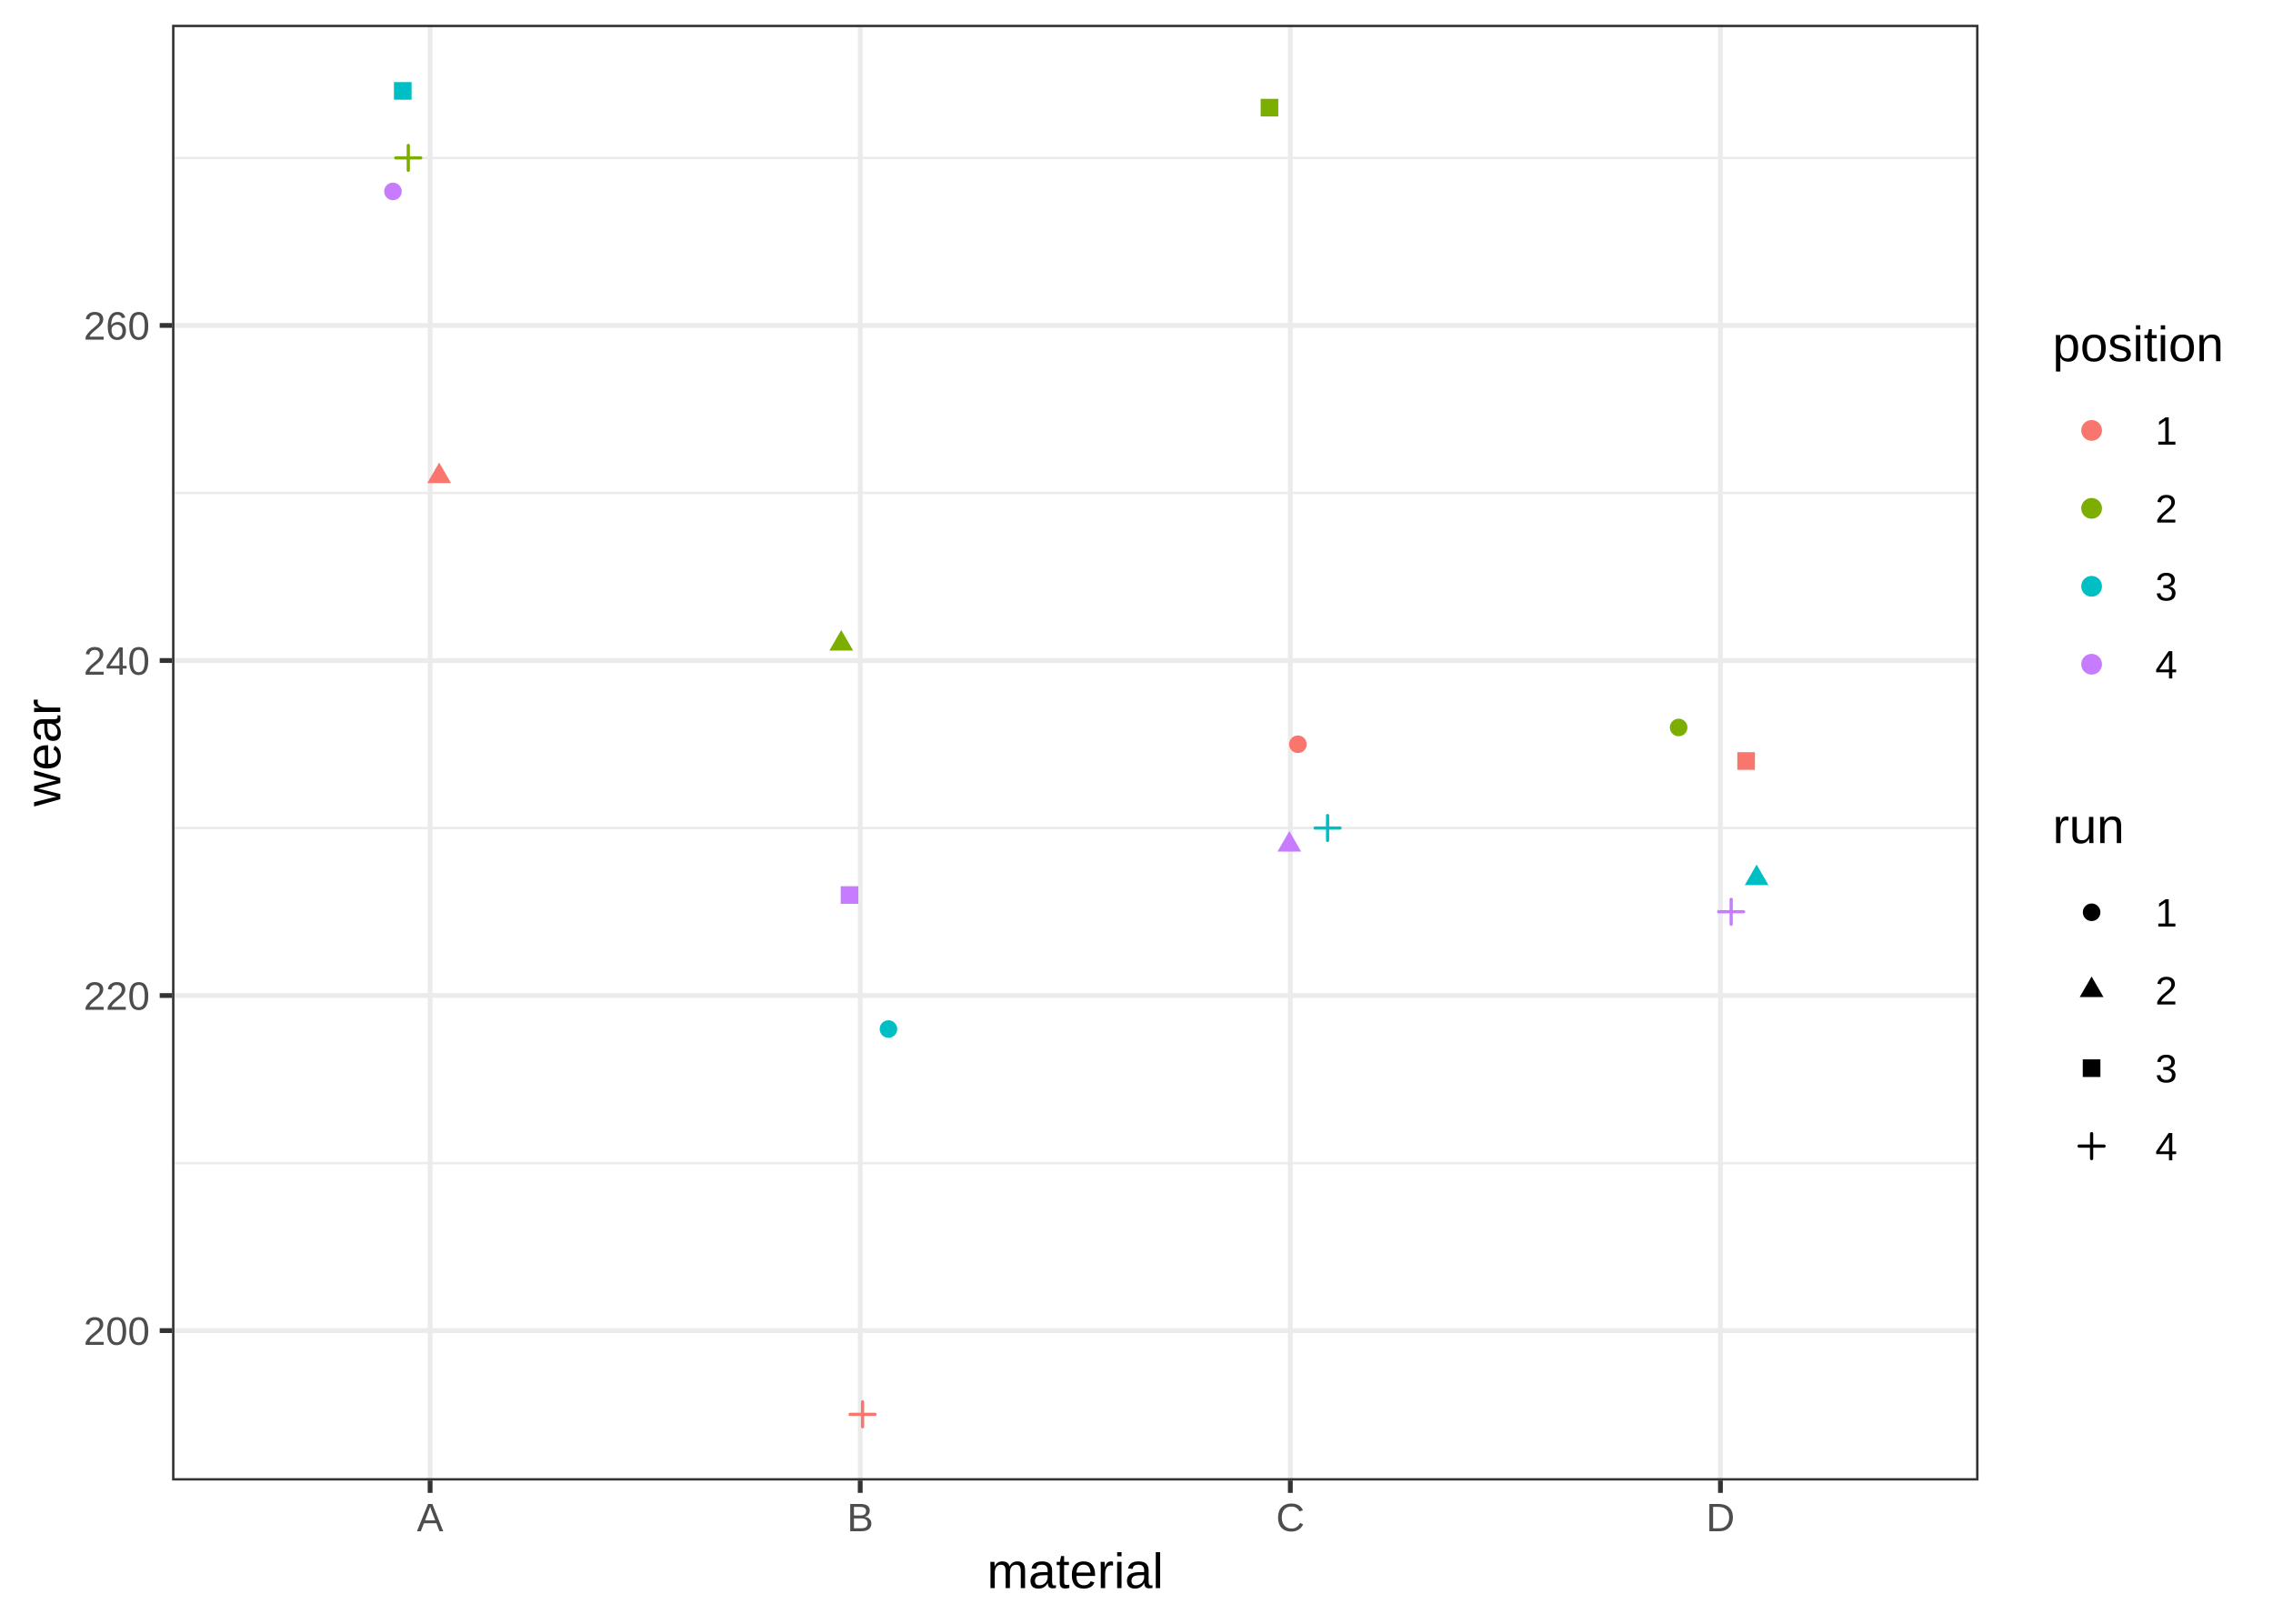
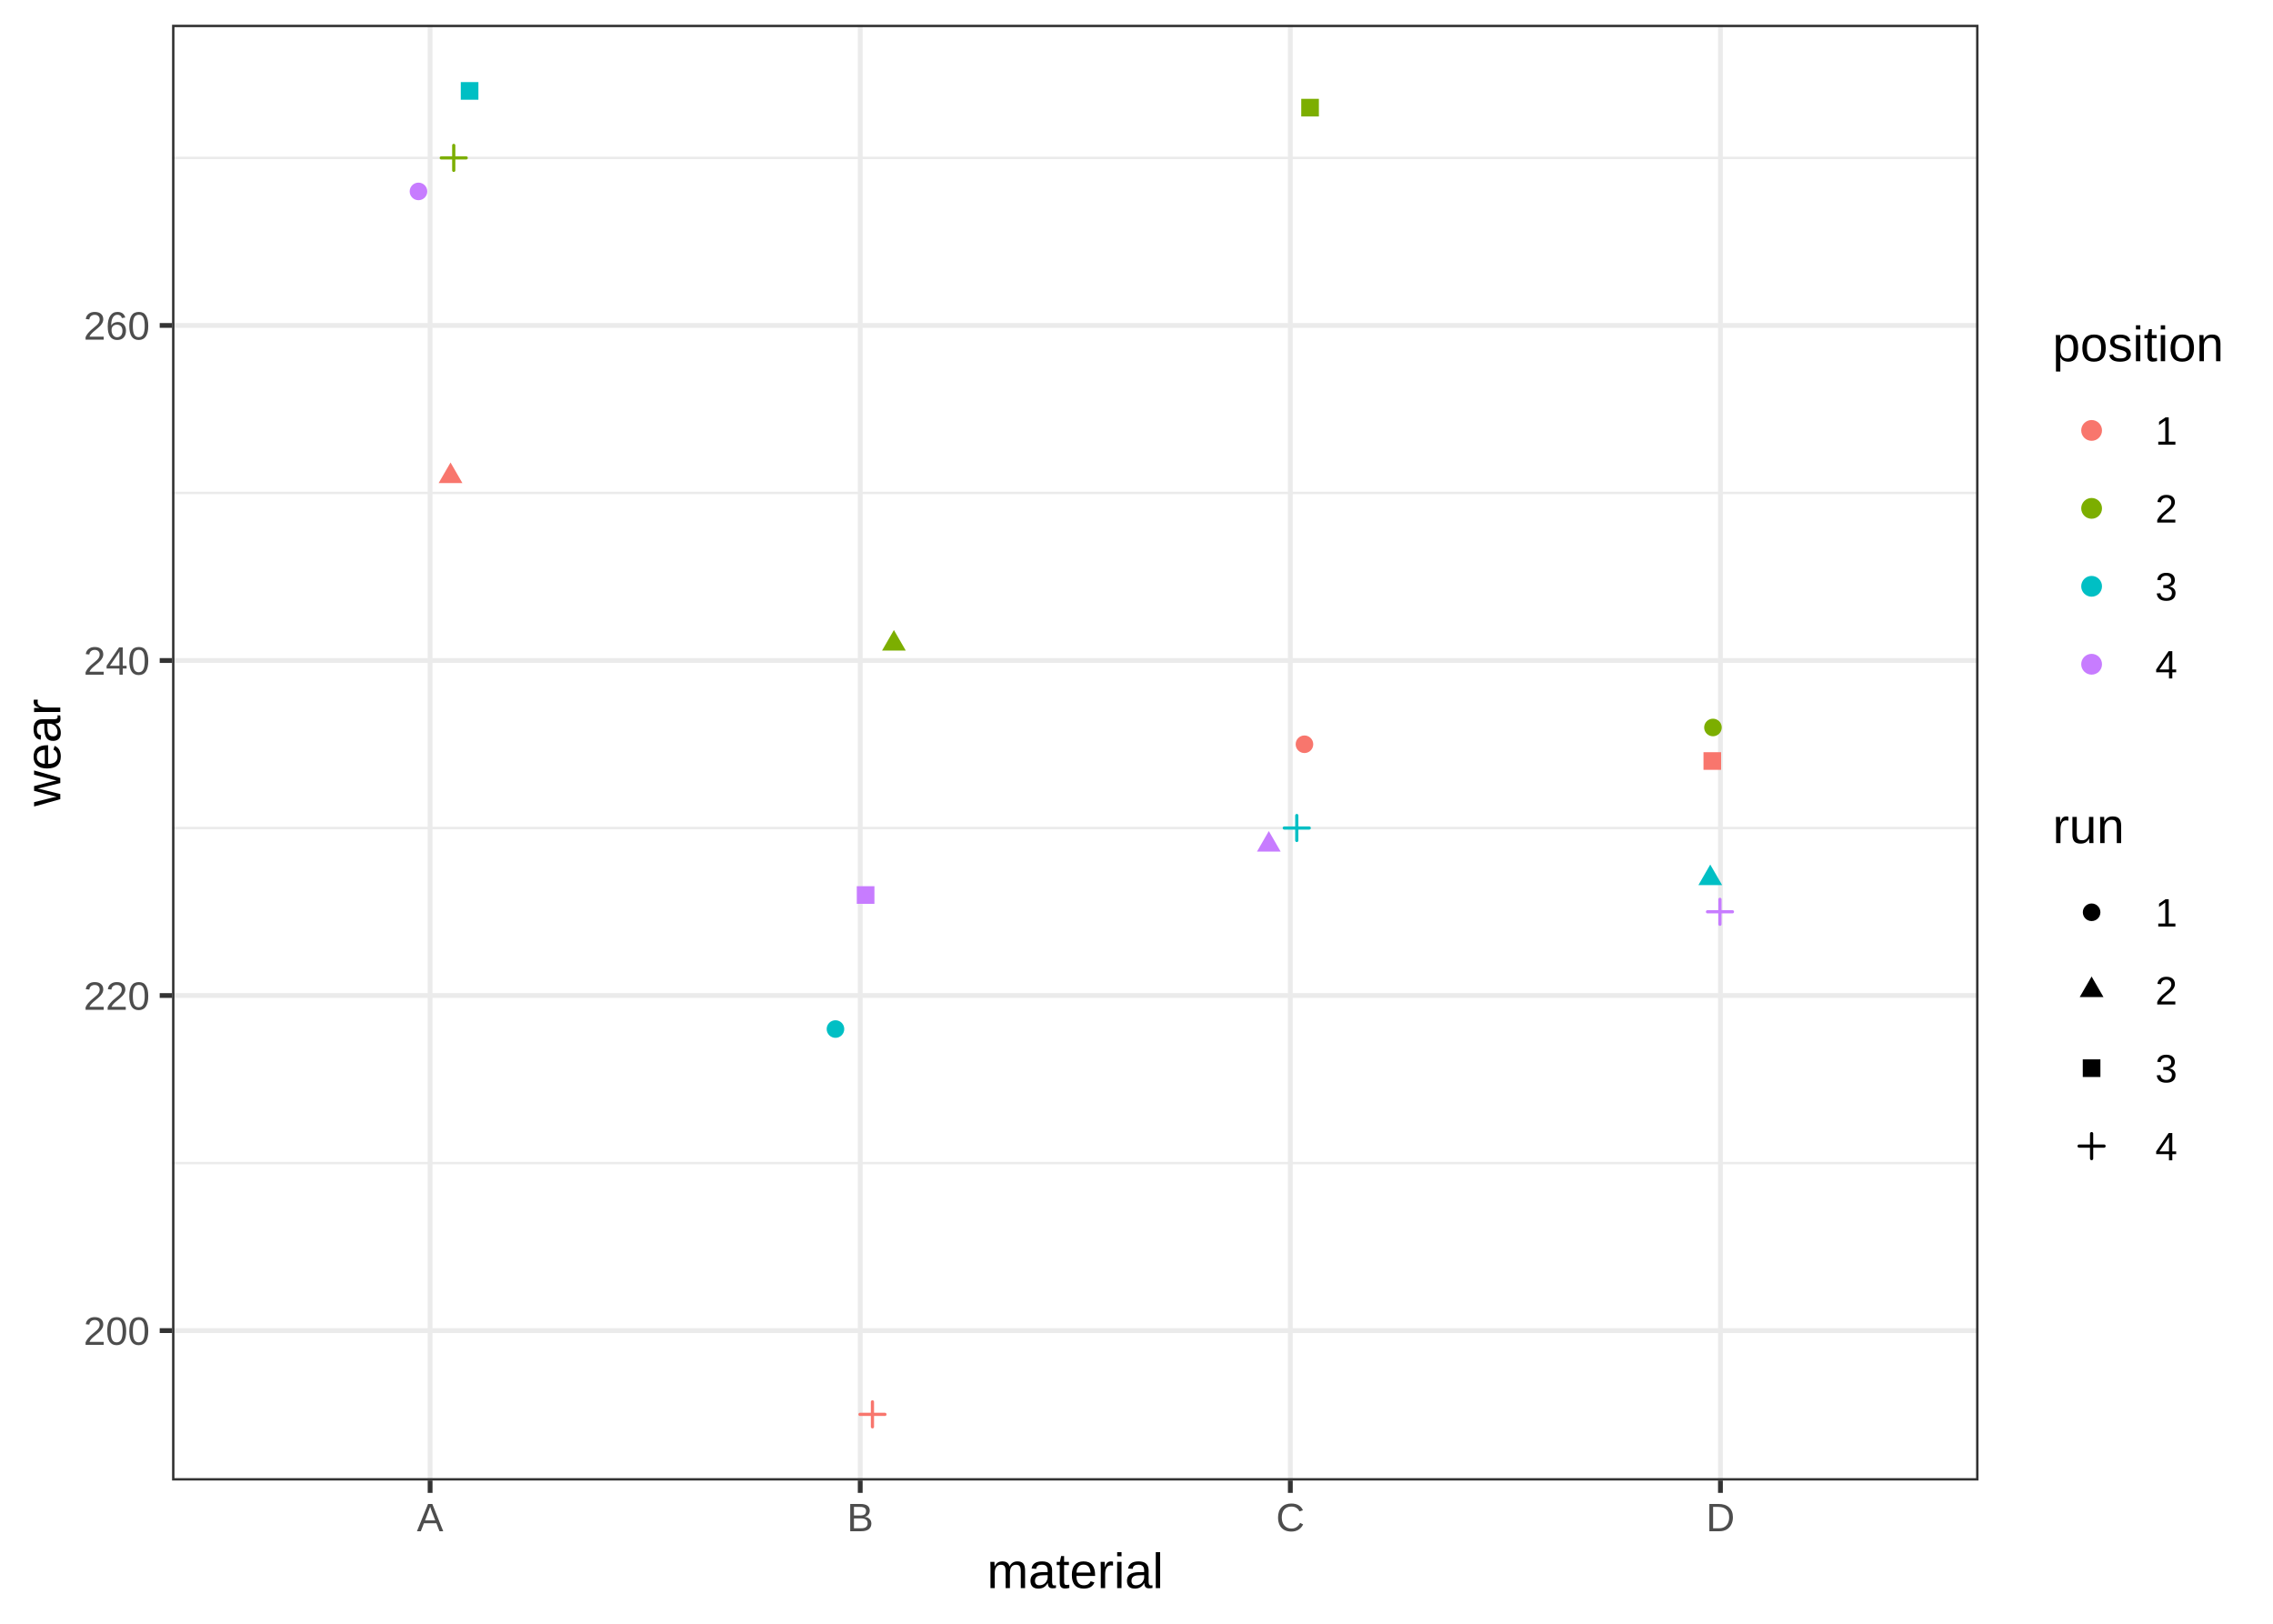
<svg xmlns="http://www.w3.org/2000/svg" class="svglite" width="504.00pt" height="360.00pt" viewBox="0 0 504.00 360.00">
  <defs>
    <style type="text/css">
    .svglite line, .svglite polyline, .svglite polygon, .svglite path, .svglite rect, .svglite circle {
      fill: none;
      stroke: #000000;
      stroke-linecap: round;
      stroke-linejoin: round;
      stroke-miterlimit: 10.00;
    }
    .svglite text {
      white-space: pre;
    }
  </style>
  </defs>
  <rect width="100%" height="100%" style="stroke: none; fill: #FFFFFF;" />
  <defs>
    <clipPath id="cpMC4wMHw1MDQuMDB8MC4wMHwzNjAuMDA=">
      <rect x="0.00" y="0.00" width="504.00" height="360.00" />
    </clipPath>
  </defs>
  <g clip-path="url(#cpMC4wMHw1MDQuMDB8MC4wMHwzNjAuMDA=)">
    <rect x="0.00" y="0.00" width="504.00" height="360.00" style="stroke-width: 1.07; stroke: #FFFFFF; fill: #FFFFFF;" />
  </g>
  <defs>
    <clipPath id="cpMzguMTV8NDM4LjcwfDUuNDh8MzI4LjI1">
      <rect x="38.15" y="5.48" width="400.55" height="322.77" />
    </clipPath>
  </defs>
  <g clip-path="url(#cpMzguMTV8NDM4LjcwfDUuNDh8MzI4LjI1)">
    <rect x="38.15" y="5.48" width="400.55" height="322.77" style="stroke-width: 1.07; stroke: none; fill: #FFFFFF;" />
    <polyline points="38.15,257.87 438.70,257.87 " style="stroke-width: 0.53; stroke: #EBEBEB; stroke-linecap: butt;" />
    <polyline points="38.15,183.58 438.70,183.58 " style="stroke-width: 0.53; stroke: #EBEBEB; stroke-linecap: butt;" />
    <polyline points="38.15,109.29 438.70,109.29 " style="stroke-width: 0.53; stroke: #EBEBEB; stroke-linecap: butt;" />
    <polyline points="38.15,35.01 438.70,35.01 " style="stroke-width: 0.53; stroke: #EBEBEB; stroke-linecap: butt;" />
    <polyline points="38.15,295.01 438.70,295.01 " style="stroke-width: 1.07; stroke: #EBEBEB; stroke-linecap: butt;" />
    <polyline points="38.15,220.72 438.70,220.72 " style="stroke-width: 1.07; stroke: #EBEBEB; stroke-linecap: butt;" />
    <polyline points="38.15,146.44 438.70,146.44 " style="stroke-width: 1.07; stroke: #EBEBEB; stroke-linecap: butt;" />
    <polyline points="38.15,72.15 438.70,72.15 " style="stroke-width: 1.07; stroke: #EBEBEB; stroke-linecap: butt;" />
    <polyline points="95.37,328.25 95.37,5.48 " style="stroke-width: 1.07; stroke: #EBEBEB; stroke-linecap: butt;" />
    <polyline points="190.74,328.25 190.74,5.48 " style="stroke-width: 1.07; stroke: #EBEBEB; stroke-linecap: butt;" />
    <polyline points="286.11,328.25 286.11,5.48 " style="stroke-width: 1.07; stroke: #EBEBEB; stroke-linecap: butt;" />
    <polyline points="381.48,328.25 381.48,5.48 " style="stroke-width: 1.07; stroke: #EBEBEB; stroke-linecap: butt;" />
-     <circle cx="287.79" cy="165.01" r="1.95" style="stroke-width: 0.71; stroke: none; fill: #F8766D;" />
-     <circle cx="372.21" cy="161.29" r="1.95" style="stroke-width: 0.71; stroke: none; fill: #7CAE00;" />
-     <circle cx="197.00" cy="228.15" r="1.95" style="stroke-width: 0.71; stroke: none; fill: #00BFC4;" />
-     <circle cx="87.13" cy="42.44" r="1.95" style="stroke-width: 0.71; stroke: none; fill: #C77CFF;" />
-     <polygon points="97.38,102.54 100.01,107.10 94.75,107.10 " style="stroke-width: 0.71; stroke: none; fill: #F8766D;" />
-     <polygon points="186.53,139.68 189.17,144.24 183.90,144.24 " style="stroke-width: 0.71; stroke: none; fill: #7CAE00;" />
-     <polygon points="389.50,191.68 392.13,196.24 386.87,196.24 " style="stroke-width: 0.71; stroke: none; fill: #00BFC4;" />
-     <polygon points="285.89,184.25 288.52,188.81 283.26,188.81 " style="stroke-width: 0.71; stroke: none; fill: #C77CFF;" />
-     <polygon points="385.22,170.68 389.13,170.68 389.13,166.77 385.22,166.77 " style="stroke-width: 0.71; stroke: none; fill: #F8766D;" />
-     <polygon points="279.53,25.82 283.44,25.82 283.44,21.91 279.53,21.91 " style="stroke-width: 0.71; stroke: none; fill: #7CAE00;" />
-     <polygon points="87.35,22.11 91.26,22.11 91.26,18.20 87.35,18.20 " style="stroke-width: 0.71; stroke: none; fill: #00BFC4;" />
-     <polygon points="186.41,200.39 190.32,200.39 190.32,196.48 186.41,196.48 " style="stroke-width: 0.71; stroke: none; fill: #C77CFF;" />
-     <line x1="188.49" y1="313.58" x2="194.02" y2="313.58" style="stroke-width: 0.71; stroke: #F8766D;" />
-     <line x1="191.26" y1="316.34" x2="191.26" y2="310.81" style="stroke-width: 0.71; stroke: #F8766D;" />
-     <line x1="87.76" y1="35.01" x2="93.29" y2="35.01" style="stroke-width: 0.71; stroke: #7CAE00;" />
-     <line x1="90.53" y1="37.77" x2="90.53" y2="32.24" style="stroke-width: 0.71; stroke: #7CAE00;" />
-     <line x1="291.60" y1="183.58" x2="297.13" y2="183.58" style="stroke-width: 0.71; stroke: #00BFC4;" />
-     <line x1="294.37" y1="186.34" x2="294.37" y2="180.81" style="stroke-width: 0.71; stroke: #00BFC4;" />
-     <line x1="381.09" y1="202.15" x2="386.62" y2="202.15" style="stroke-width: 0.71; stroke: #C77CFF;" />
-     <line x1="383.86" y1="204.92" x2="383.86" y2="199.39" style="stroke-width: 0.71; stroke: #C77CFF;" />
+     <circle cx="289.24" cy="165.01" r="1.95" style="stroke-width: 0.71; stroke: none; fill: #F8766D;" />
+     <circle cx="379.82" cy="161.29" r="1.95" style="stroke-width: 0.71; stroke: none; fill: #7CAE00;" />
+     <circle cx="185.25" cy="228.15" r="1.95" style="stroke-width: 0.71; stroke: none; fill: #00BFC4;" />
+     <circle cx="92.79" cy="42.44" r="1.95" style="stroke-width: 0.71; stroke: none; fill: #C77CFF;" />
+     <polygon points="99.90,102.54 102.53,107.10 97.26,107.10 " style="stroke-width: 0.71; stroke: none; fill: #F8766D;" />
+     <polygon points="198.21,139.68 200.84,144.24 195.58,144.24 " style="stroke-width: 0.71; stroke: none; fill: #7CAE00;" />
+     <polygon points="379.22,191.68 381.86,196.24 376.59,196.24 " style="stroke-width: 0.71; stroke: none; fill: #00BFC4;" />
+     <polygon points="281.34,184.25 283.97,188.81 278.71,188.81 " style="stroke-width: 0.71; stroke: none; fill: #C77CFF;" />
+     <polygon points="377.72,170.68 381.63,170.68 381.63,166.77 377.72,166.77 " style="stroke-width: 0.71; stroke: none; fill: #F8766D;" />
+     <polygon points="288.53,25.82 292.44,25.82 292.44,21.91 288.53,21.91 " style="stroke-width: 0.71; stroke: none; fill: #7CAE00;" />
+     <polygon points="102.17,22.11 106.08,22.11 106.08,18.20 102.17,18.20 " style="stroke-width: 0.71; stroke: none; fill: #00BFC4;" />
+     <polygon points="189.98,200.39 193.89,200.39 193.89,196.48 189.98,196.48 " style="stroke-width: 0.71; stroke: none; fill: #C77CFF;" />
+     <line x1="190.69" y1="313.58" x2="196.22" y2="313.58" style="stroke-width: 0.71; stroke: #F8766D;" />
+     <line x1="193.45" y1="316.34" x2="193.45" y2="310.81" style="stroke-width: 0.71; stroke: #F8766D;" />
+     <line x1="97.84" y1="35.01" x2="103.37" y2="35.01" style="stroke-width: 0.71; stroke: #7CAE00;" />
+     <line x1="100.61" y1="37.77" x2="100.61" y2="32.24" style="stroke-width: 0.71; stroke: #7CAE00;" />
+     <line x1="284.77" y1="183.58" x2="290.30" y2="183.58" style="stroke-width: 0.71; stroke: #00BFC4;" />
+     <line x1="287.54" y1="186.34" x2="287.54" y2="180.81" style="stroke-width: 0.71; stroke: #00BFC4;" />
+     <line x1="378.61" y1="202.15" x2="384.14" y2="202.15" style="stroke-width: 0.71; stroke: #C77CFF;" />
+     <line x1="381.37" y1="204.92" x2="381.37" y2="199.39" style="stroke-width: 0.71; stroke: #C77CFF;" />
    <rect x="38.15" y="5.48" width="400.55" height="322.77" style="stroke-width: 1.07; stroke: #333333;" />
  </g>
  <g clip-path="url(#cpMC4wMHw1MDQuMDB8MC4wMHwzNjAuMDA=)">
    <text x="33.22" y="298.16" text-anchor="end" style="font-size: 8.80px;fill: #4D4D4D; font-family: &quot;Arial&quot;;" textLength="14.69px" lengthAdjust="spacingAndGlyphs">200</text>
    <text x="33.22" y="223.88" text-anchor="end" style="font-size: 8.80px;fill: #4D4D4D; font-family: &quot;Arial&quot;;" textLength="14.69px" lengthAdjust="spacingAndGlyphs">220</text>
    <text x="33.22" y="149.59" text-anchor="end" style="font-size: 8.80px;fill: #4D4D4D; font-family: &quot;Arial&quot;;" textLength="14.69px" lengthAdjust="spacingAndGlyphs">240</text>
    <text x="33.22" y="75.30" text-anchor="end" style="font-size: 8.80px;fill: #4D4D4D; font-family: &quot;Arial&quot;;" textLength="14.69px" lengthAdjust="spacingAndGlyphs">260</text>
    <polyline points="35.41,295.01 38.15,295.01 " style="stroke-width: 1.07; stroke: #333333; stroke-linecap: butt;" />
    <polyline points="35.41,220.72 38.15,220.72 " style="stroke-width: 1.07; stroke: #333333; stroke-linecap: butt;" />
    <polyline points="35.41,146.44 38.15,146.44 " style="stroke-width: 1.07; stroke: #333333; stroke-linecap: butt;" />
    <polyline points="35.41,72.15 38.15,72.15 " style="stroke-width: 1.07; stroke: #333333; stroke-linecap: butt;" />
    <polyline points="95.37,330.99 95.37,328.25 " style="stroke-width: 1.07; stroke: #333333; stroke-linecap: butt;" />
    <polyline points="190.74,330.99 190.74,328.25 " style="stroke-width: 1.07; stroke: #333333; stroke-linecap: butt;" />
    <polyline points="286.11,330.99 286.11,328.25 " style="stroke-width: 1.07; stroke: #333333; stroke-linecap: butt;" />
    <polyline points="381.48,330.99 381.48,328.25 " style="stroke-width: 1.07; stroke: #333333; stroke-linecap: butt;" />
    <text x="95.37" y="339.49" text-anchor="middle" style="font-size: 8.80px;fill: #4D4D4D; font-family: &quot;Arial&quot;;" textLength="5.87px" lengthAdjust="spacingAndGlyphs">A</text>
    <text x="190.74" y="339.49" text-anchor="middle" style="font-size: 8.80px;fill: #4D4D4D; font-family: &quot;Arial&quot;;" textLength="5.87px" lengthAdjust="spacingAndGlyphs">B</text>
    <text x="286.11" y="339.49" text-anchor="middle" style="font-size: 8.80px;fill: #4D4D4D; font-family: &quot;Arial&quot;;" textLength="6.35px" lengthAdjust="spacingAndGlyphs">C</text>
    <text x="381.48" y="339.49" text-anchor="middle" style="font-size: 8.80px;fill: #4D4D4D; font-family: &quot;Arial&quot;;" textLength="6.35px" lengthAdjust="spacingAndGlyphs">D</text>
    <text x="238.42" y="352.10" text-anchor="middle" style="font-size: 11.00px; font-family: &quot;Arial&quot;;" textLength="39.12px" lengthAdjust="spacingAndGlyphs">material</text>
    <text transform="translate(13.37,166.87) rotate(-90)" text-anchor="middle" style="font-size: 11.00px; font-family: &quot;Arial&quot;;" textLength="23.85px" lengthAdjust="spacingAndGlyphs">wear</text>
    <rect x="449.66" y="65.51" width="48.86" height="95.88" style="stroke-width: 1.07; stroke: none; fill: #FFFFFF;" />
    <text x="455.14" y="80.09" style="font-size: 11.00px; font-family: &quot;Arial&quot;;" textLength="37.92px" lengthAdjust="spacingAndGlyphs">position</text>
    <rect x="455.14" y="86.79" width="17.28" height="17.28" style="stroke-width: 1.07; stroke: none; fill: #FFFFFF;" />
    <circle cx="463.78" cy="95.43" r="1.95" style="stroke-width: 0.71; stroke: #F8766D; fill: #F8766D;" />
    <rect x="455.14" y="104.07" width="17.28" height="17.28" style="stroke-width: 1.07; stroke: none; fill: #FFFFFF;" />
    <circle cx="463.78" cy="112.71" r="1.95" style="stroke-width: 0.71; stroke: #7CAE00; fill: #7CAE00;" />
    <rect x="455.14" y="121.35" width="17.28" height="17.28" style="stroke-width: 1.07; stroke: none; fill: #FFFFFF;" />
    <circle cx="463.78" cy="129.99" r="1.95" style="stroke-width: 0.71; stroke: #00BFC4; fill: #00BFC4;" />
    <rect x="455.14" y="138.63" width="17.28" height="17.28" style="stroke-width: 1.07; stroke: none; fill: #FFFFFF;" />
    <circle cx="463.78" cy="147.27" r="1.95" style="stroke-width: 0.71; stroke: #C77CFF; fill: #C77CFF;" />
    <text x="477.89" y="98.58" style="font-size: 8.80px; font-family: &quot;Arial&quot;;" textLength="4.90px" lengthAdjust="spacingAndGlyphs">1</text>
    <text x="477.89" y="115.86" style="font-size: 8.80px; font-family: &quot;Arial&quot;;" textLength="4.90px" lengthAdjust="spacingAndGlyphs">2</text>
    <text x="477.89" y="133.14" style="font-size: 8.80px; font-family: &quot;Arial&quot;;" textLength="4.90px" lengthAdjust="spacingAndGlyphs">3</text>
    <text x="477.89" y="150.42" style="font-size: 8.80px; font-family: &quot;Arial&quot;;" textLength="4.90px" lengthAdjust="spacingAndGlyphs">4</text>
    <rect x="449.66" y="172.34" width="38.72" height="95.88" style="stroke-width: 1.07; stroke: none; fill: #FFFFFF;" />
    <text x="455.14" y="186.93" style="font-size: 11.00px; font-family: &quot;Arial&quot;;" textLength="15.90px" lengthAdjust="spacingAndGlyphs">run</text>
    <rect x="455.14" y="193.62" width="17.28" height="17.28" style="stroke-width: 1.07; stroke: none; fill: #FFFFFF;" />
    <circle cx="463.78" cy="202.26" r="1.95" style="stroke-width: 0.71; stroke: none; fill: #000000;" />
    <rect x="455.14" y="210.90" width="17.28" height="17.28" style="stroke-width: 1.07; stroke: none; fill: #FFFFFF;" />
    <polygon points="463.78,216.50 466.41,221.06 461.14,221.06 " style="stroke-width: 0.71; stroke: none; fill: #000000;" />
    <rect x="455.14" y="228.18" width="17.28" height="17.28" style="stroke-width: 1.07; stroke: none; fill: #FFFFFF;" />
    <polygon points="461.82,238.78 465.73,238.78 465.73,234.87 461.82,234.87 " style="stroke-width: 0.71; stroke: none; fill: #000000;" />
    <rect x="455.14" y="245.46" width="17.28" height="17.28" style="stroke-width: 1.07; stroke: none; fill: #FFFFFF;" />
    <line x1="461.01" y1="254.10" x2="466.54" y2="254.10" style="stroke-width: 0.71;" />
    <line x1="463.78" y1="256.87" x2="463.78" y2="251.34" style="stroke-width: 0.71;" />
    <text x="477.89" y="205.42" style="font-size: 8.80px; font-family: &quot;Arial&quot;;" textLength="4.90px" lengthAdjust="spacingAndGlyphs">1</text>
    <text x="477.89" y="222.70" style="font-size: 8.80px; font-family: &quot;Arial&quot;;" textLength="4.90px" lengthAdjust="spacingAndGlyphs">2</text>
    <text x="477.89" y="239.98" style="font-size: 8.80px; font-family: &quot;Arial&quot;;" textLength="4.90px" lengthAdjust="spacingAndGlyphs">3</text>
    <text x="477.89" y="257.26" style="font-size: 8.80px; font-family: &quot;Arial&quot;;" textLength="4.90px" lengthAdjust="spacingAndGlyphs">4</text>
  </g>
</svg>
